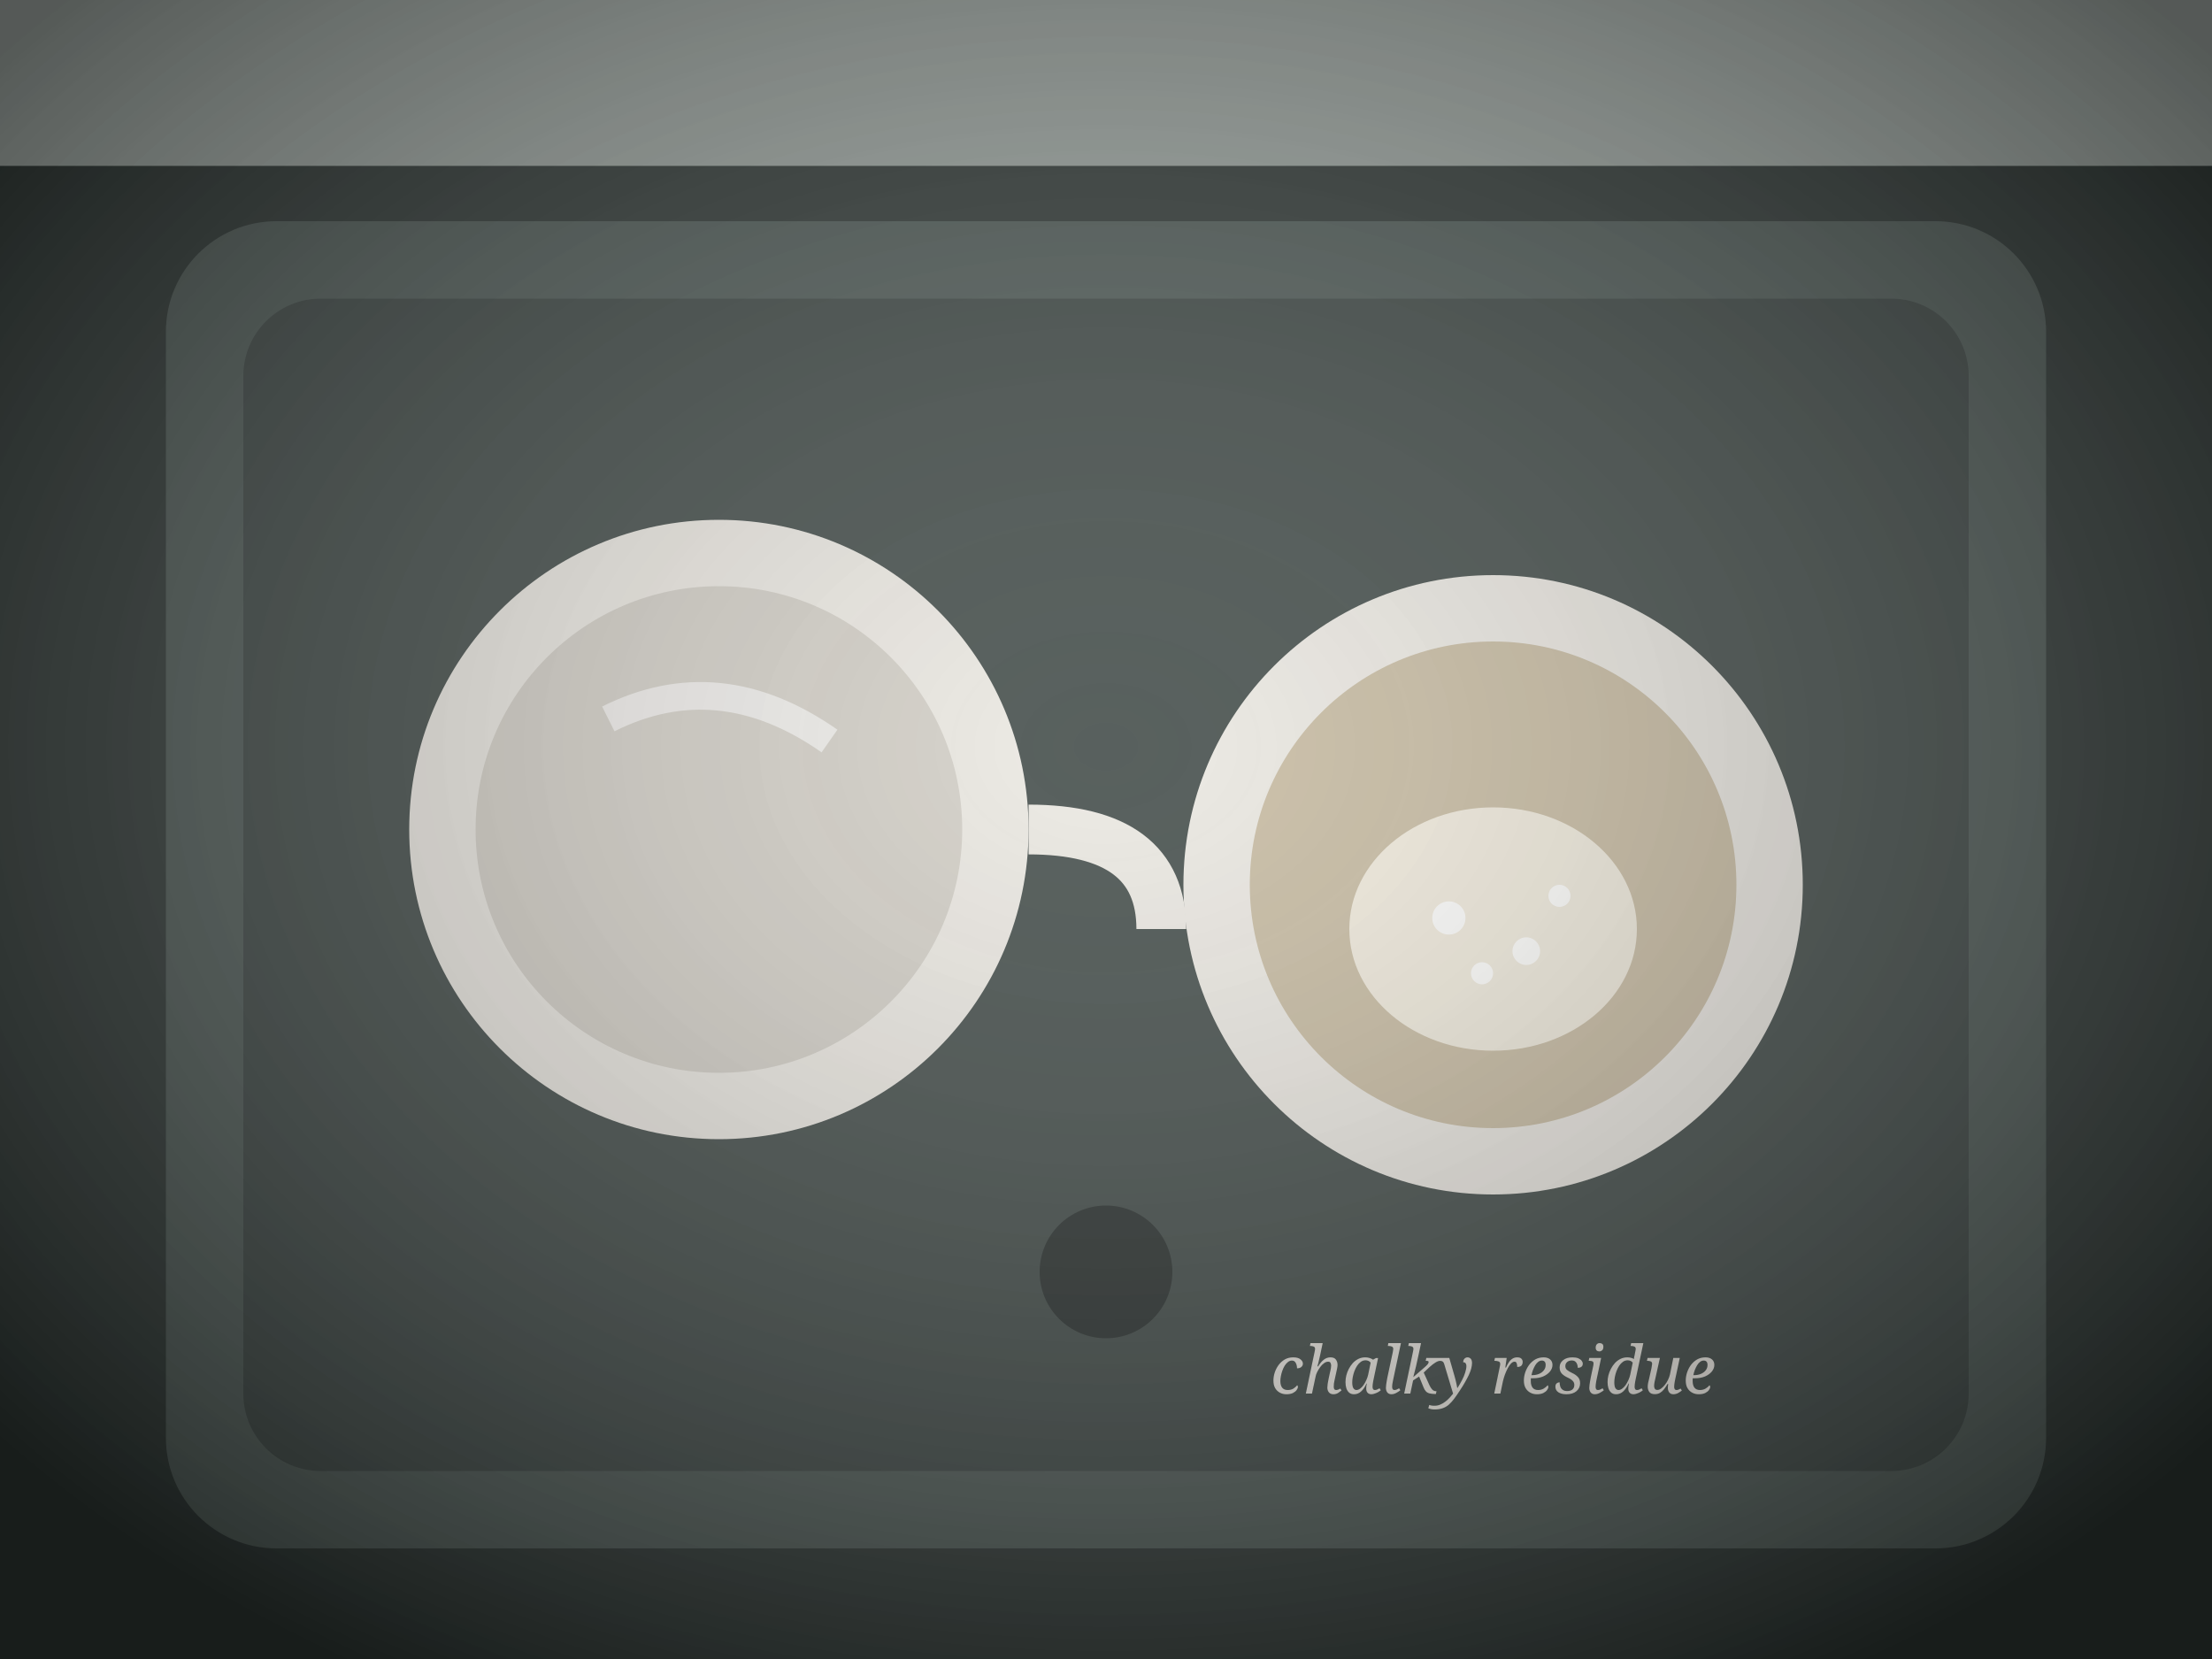
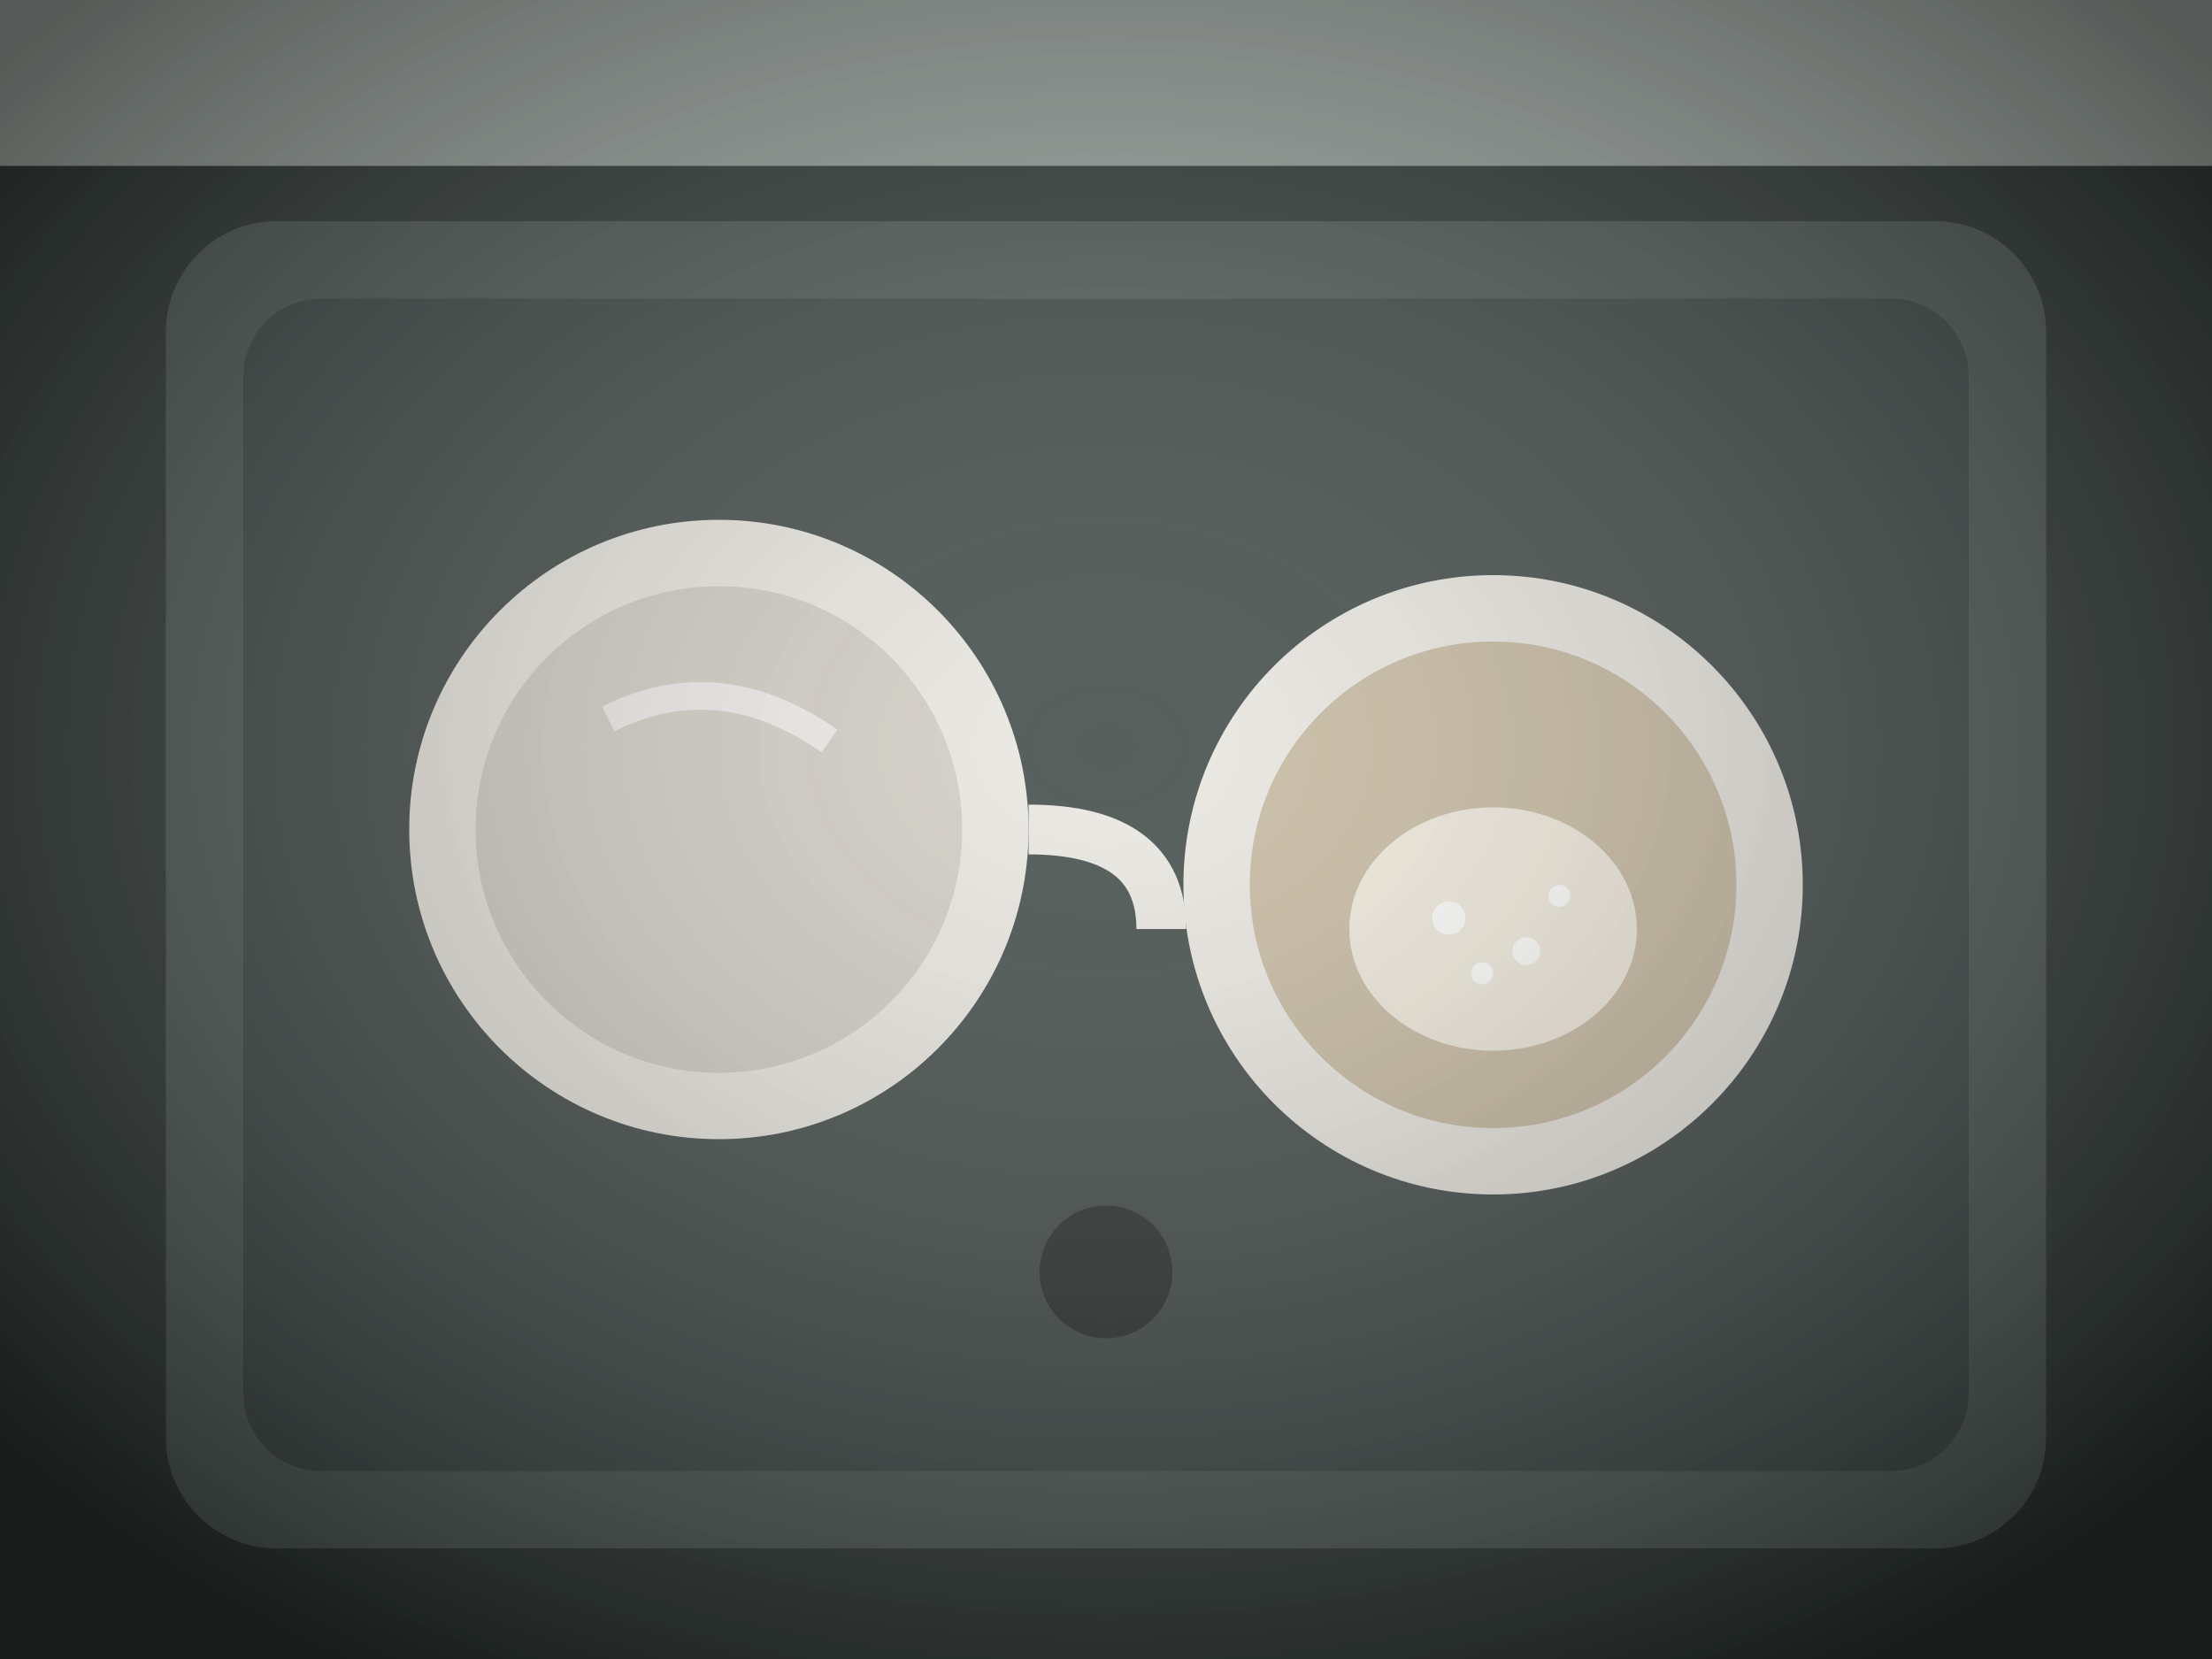
<svg xmlns="http://www.w3.org/2000/svg" viewBox="0 0 400 300">
  <defs>
    <radialGradient id="spot" cx="50%" cy="45%" r="65%">
      <stop offset="0" stop-color="#fff" stop-opacity=".16" />
      <stop offset="1" stop-color="#000" stop-opacity=".45" />
    </radialGradient>
  </defs>
  <rect width="400" height="300" fill="#3b2f27" />
  <rect width="400" height="300" fill="#2b3431" />
  <rect x="0" y="0" width="400" height="30" fill="#9aa39e" />
  <rect x="30" y="40" width="340" height="240" rx="20" fill="#4a5652" />
  <rect x="44" y="54" width="312" height="212" rx="14" fill="#38423f" />
  <circle cx="200" cy="230" r="12" fill="#1f2624" />
  <ellipse cx="130" cy="150" rx="56" ry="56" fill="#e9e6df" />
  <ellipse cx="130" cy="150" rx="44" ry="44" fill="#cfcbc2" />
  <path d="M110 130 q20 -10 40 4" stroke="#fff" stroke-width="5" fill="none" opacity=".6" />
  <path d="M186 150 q24 0 24 18" stroke="#e9e6df" stroke-width="9" fill="none" />
  <ellipse cx="270" cy="160" rx="56" ry="56" fill="#e9e6df" />
  <ellipse cx="270" cy="160" rx="44" ry="44" fill="#c4b79c" />
  <ellipse cx="270" cy="168" rx="26" ry="22" fill="#efe9da" />
  <g fill="#fff" opacity=".9">
    <circle cx="262" cy="166" r="3" />
    <circle cx="276" cy="172" r="2.5" />
    <circle cx="268" cy="176" r="2" />
    <circle cx="282" cy="162" r="2" />
  </g>
-   <text x="270" y="252" font-size="12" font-family="Georgia" font-weight="normal" fill="#e9e6df" text-anchor="middle" font-style="italic">chalky residue</text>
  <rect width="400" height="300" fill="url(#spot)" />
</svg>
